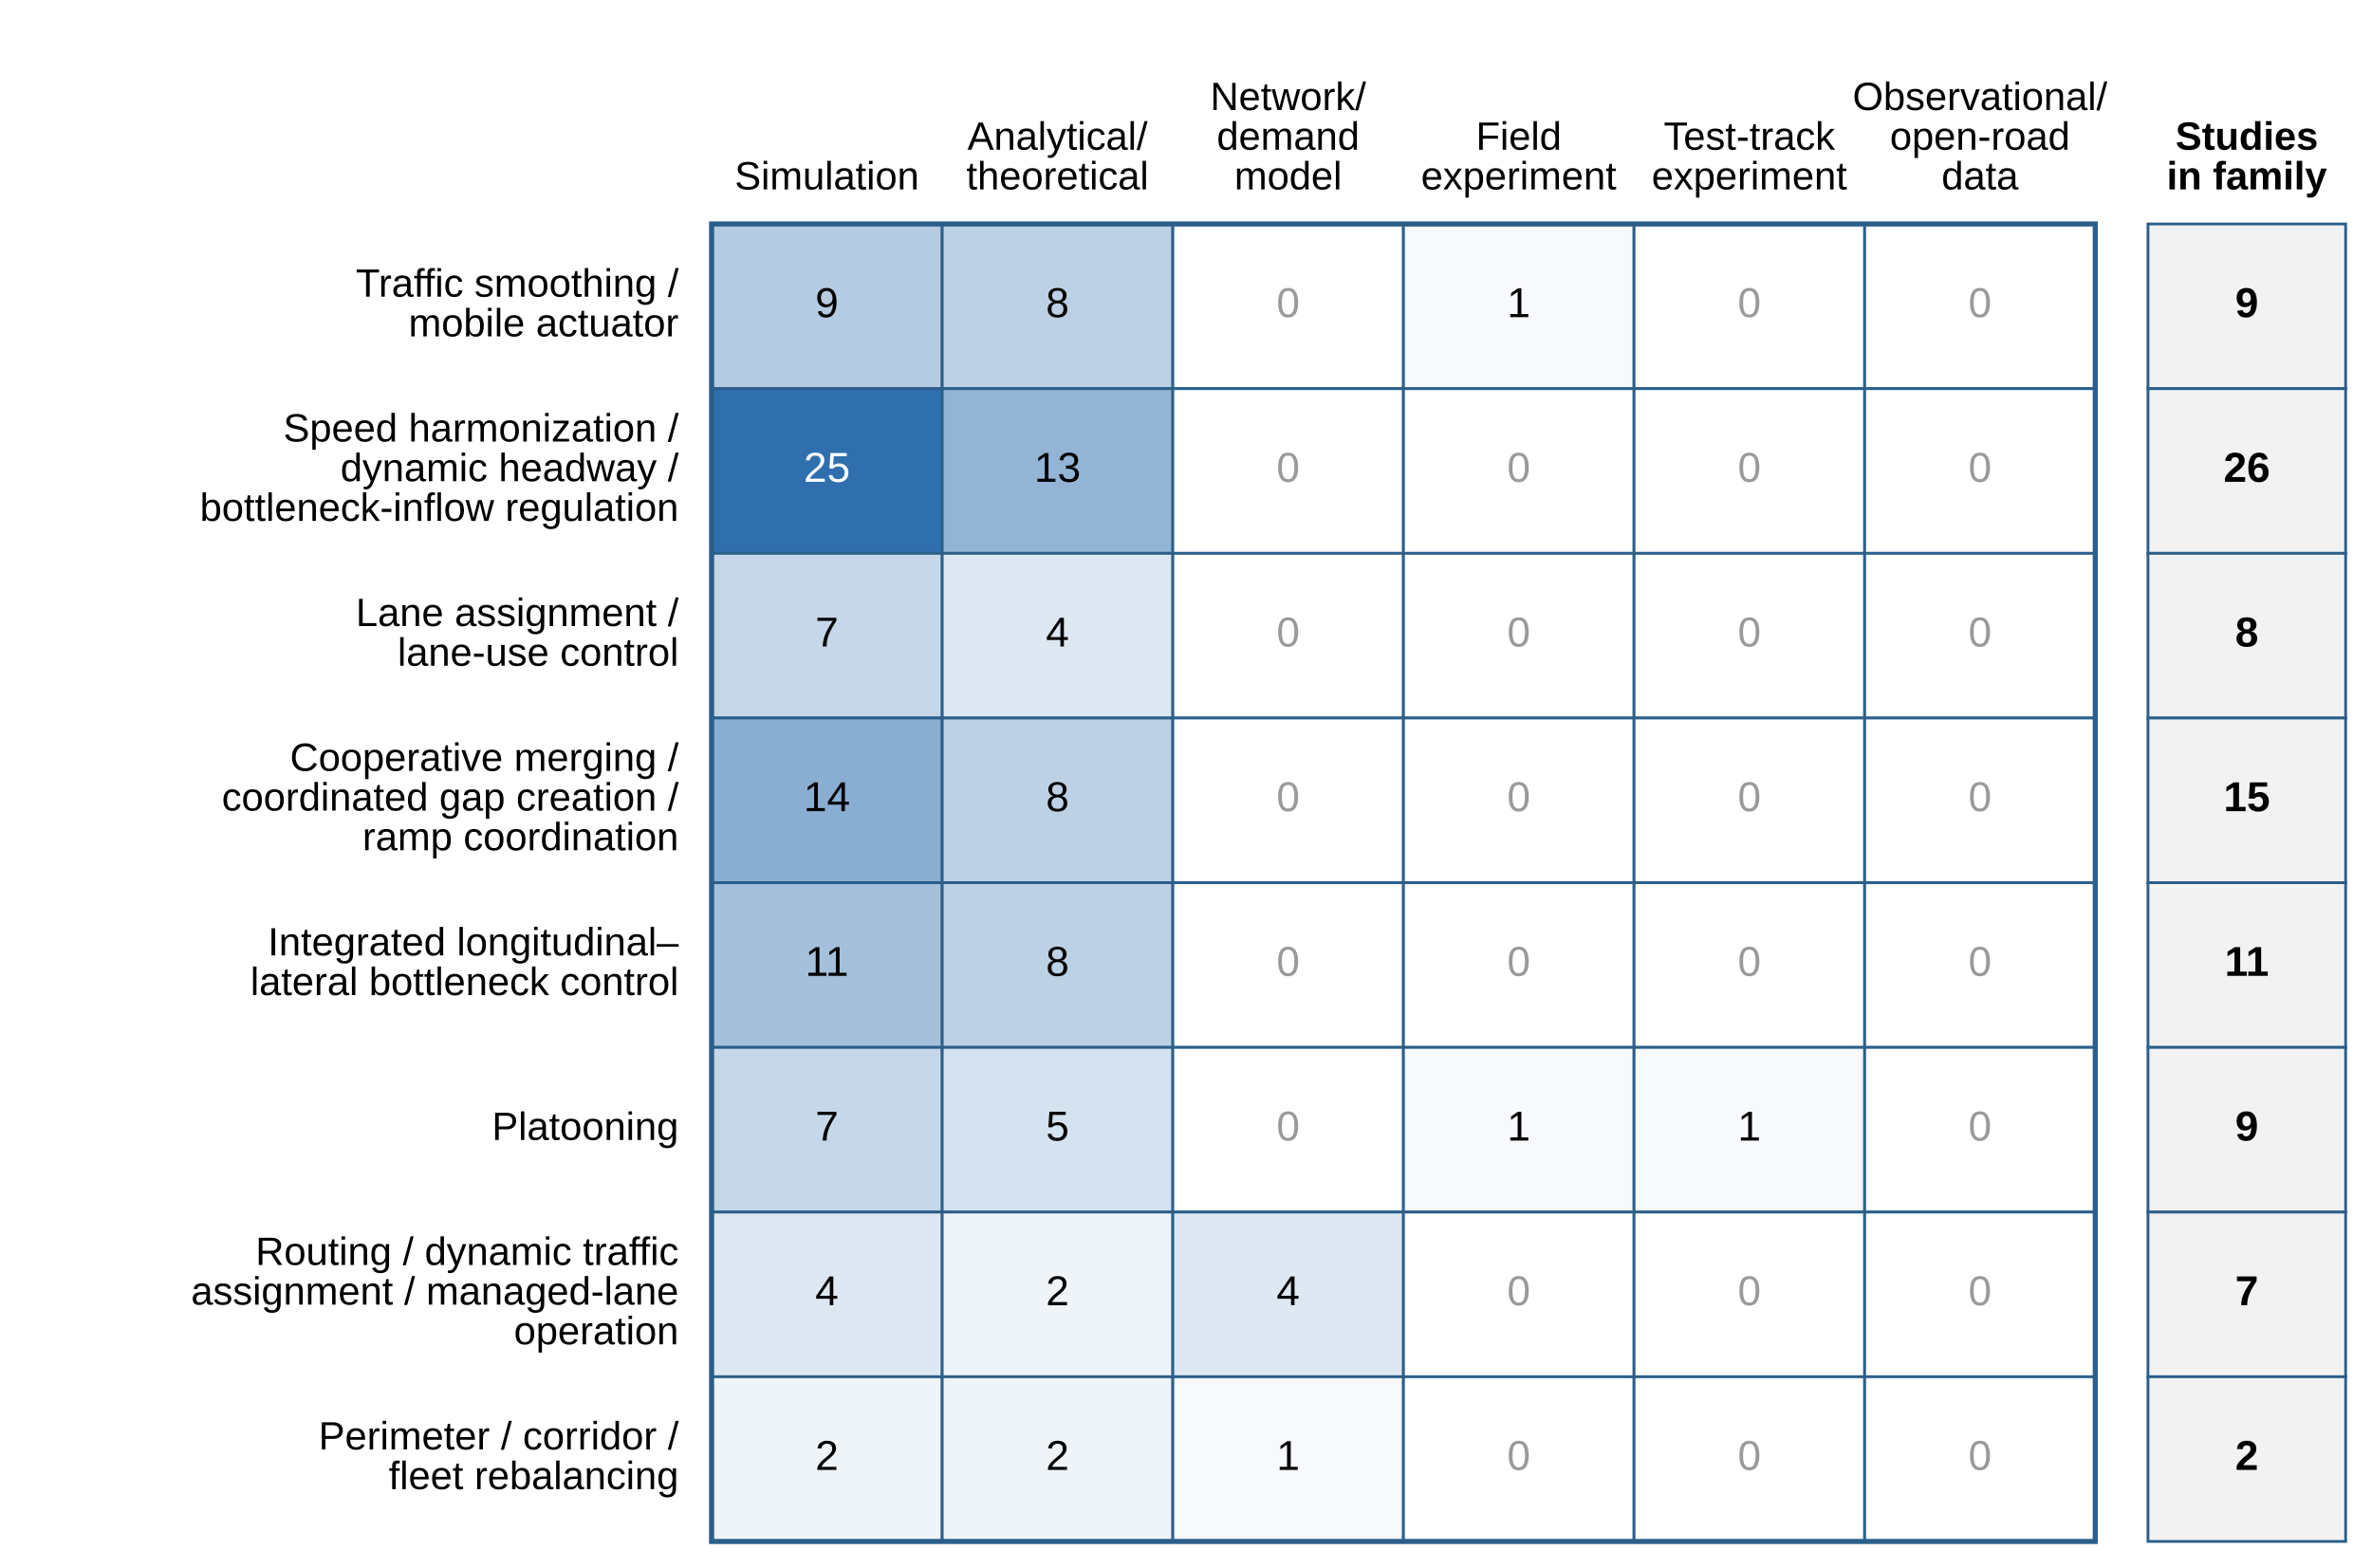
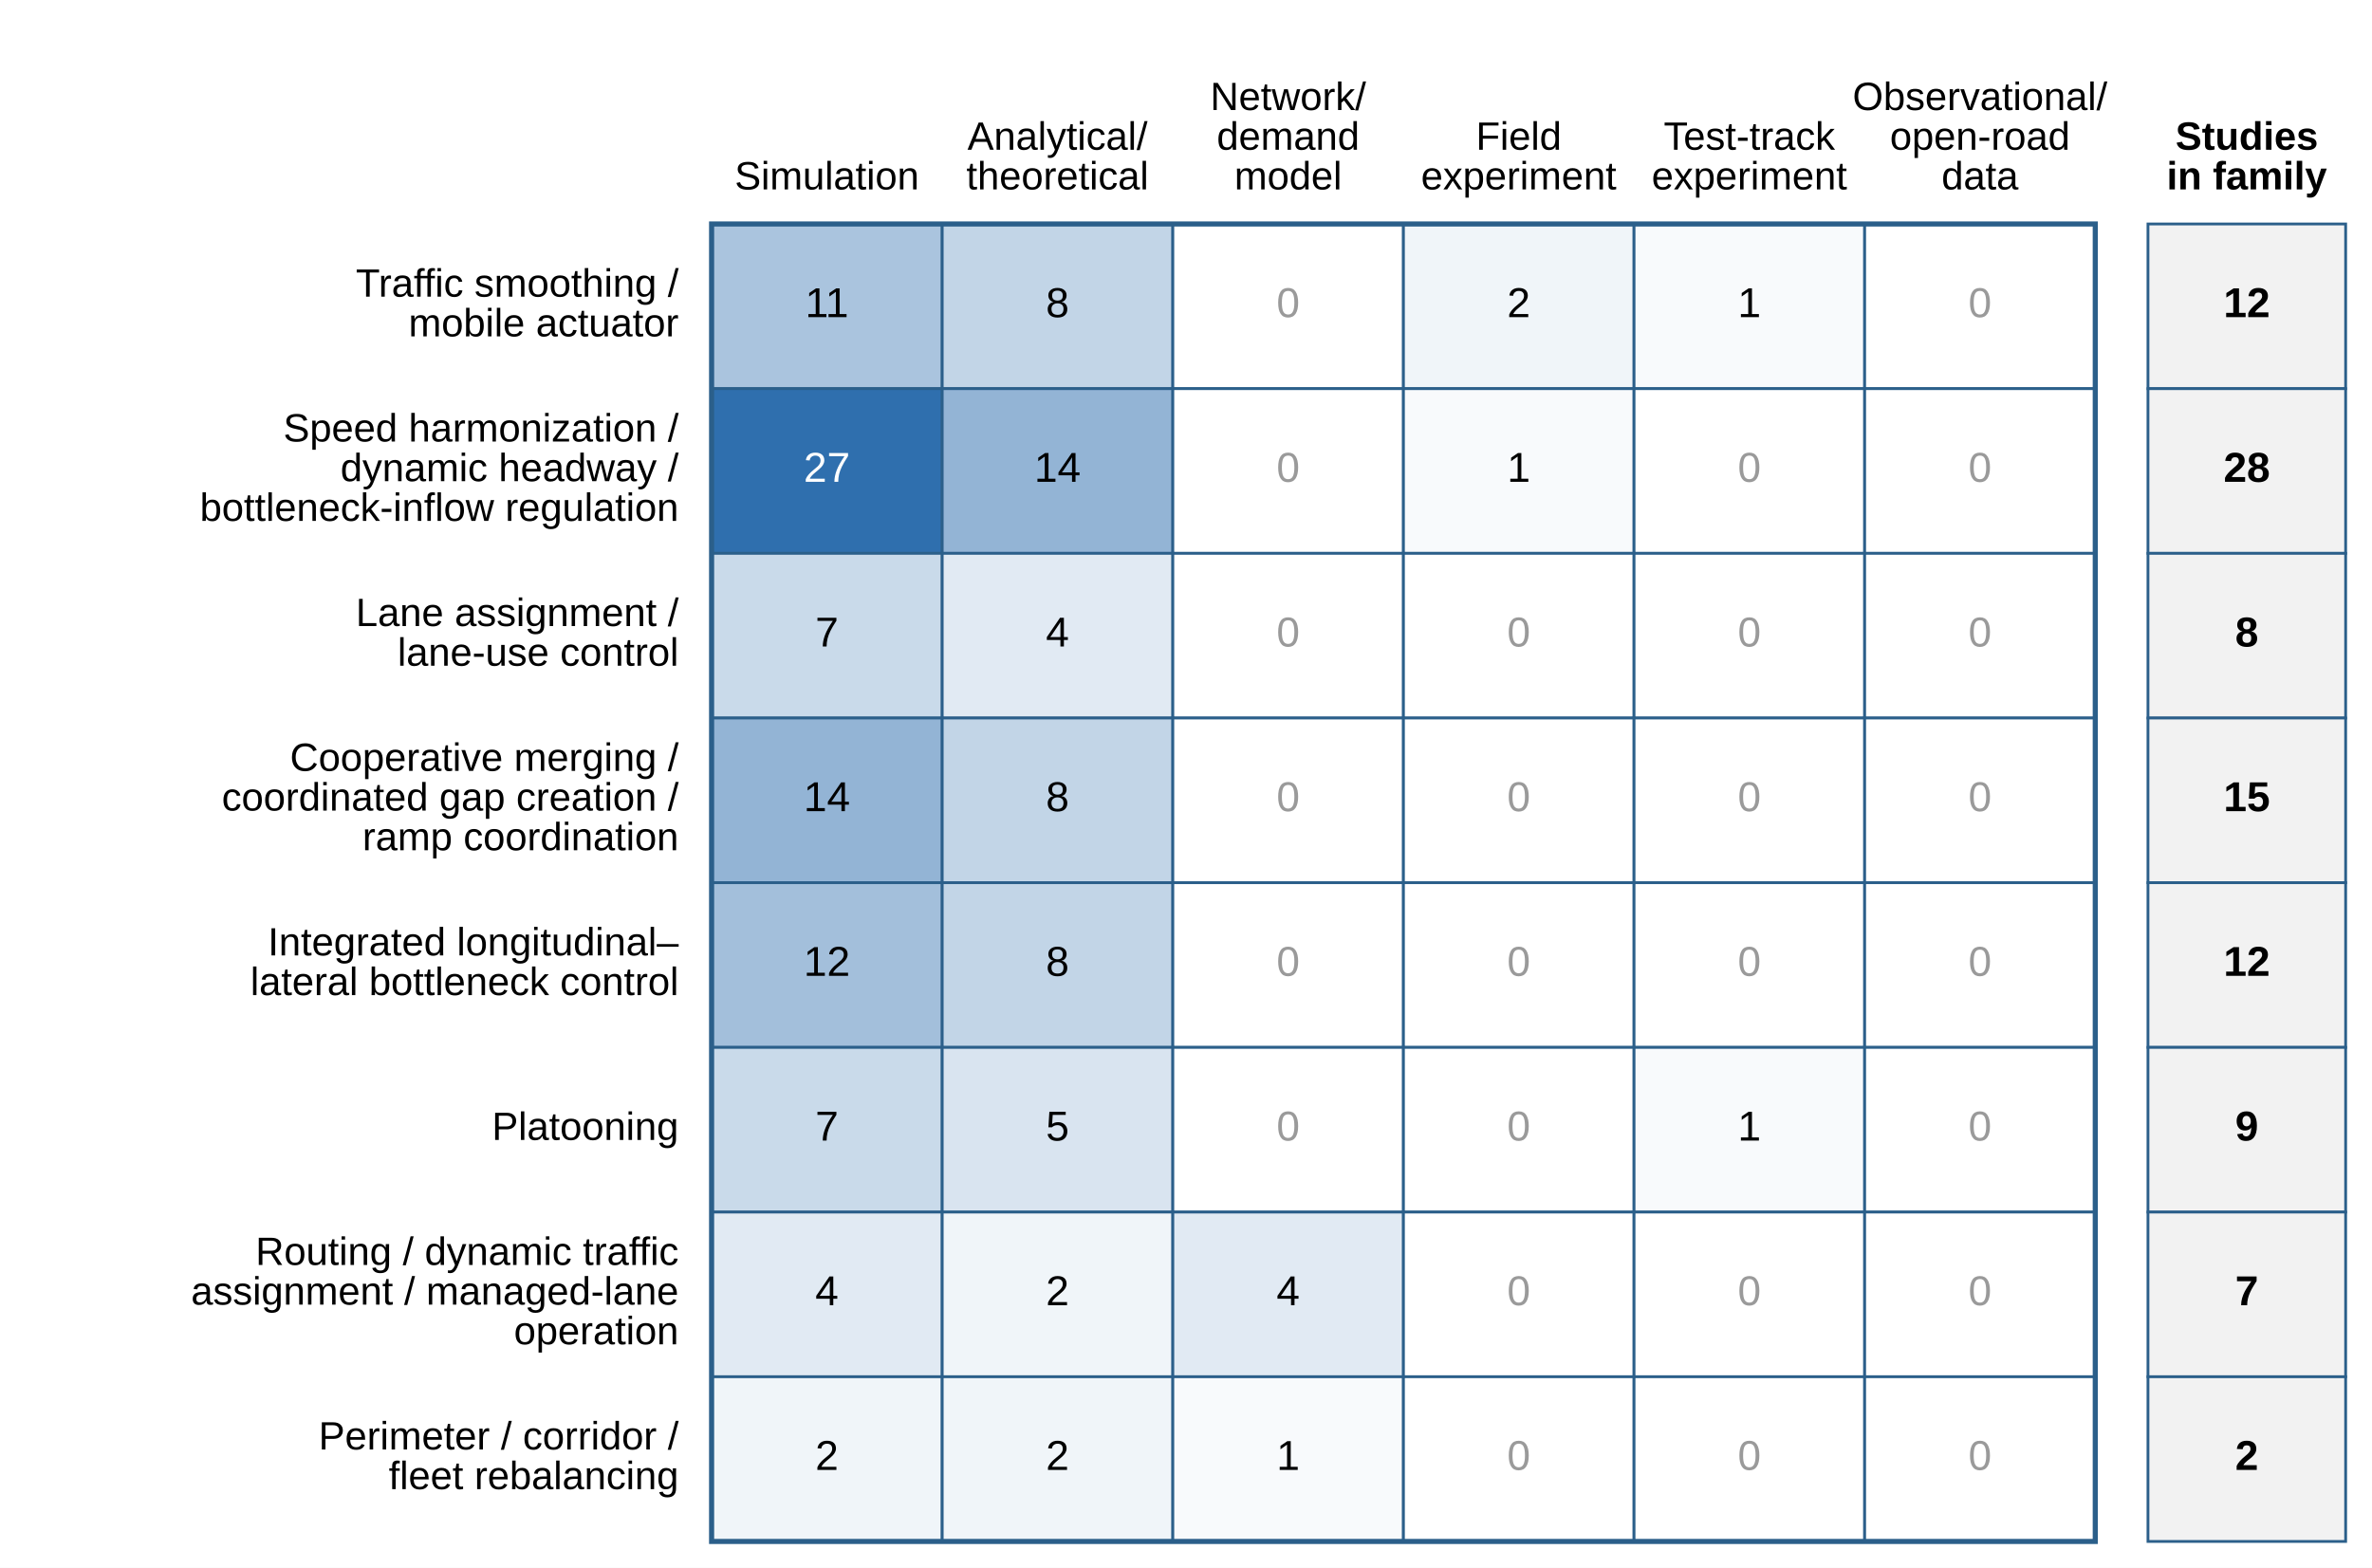
<svg xmlns="http://www.w3.org/2000/svg" width="510.236pt" height="337.323pt" viewBox="0 0 510.236 337.323" version="1.1">
  <defs>
    <style type="text/css">*{stroke-linejoin: round; stroke-linecap: butt}</style>
  </defs>
  <g id="figure_1">
    <g id="patch_1">
      <path d="M 0 337.323  L 510.236 337.323  L 510.236 0  L 0 0  z " style="fill: #ffffff" />
    </g>
    <g id="axes_1">
      <g id="cell_r0_c0">
-         <path d="M 153.071 48.189  L 202.677 48.189  L 202.677 83.622  L 153.071 83.622  z " clip-path="url(#pf1d12c979a)" style="fill: #b4cbe2; stroke: #2b5f8a; stroke-width: 0.6; stroke-linejoin: miter" />
+         <path d="M 153.071 48.189  L 202.677 48.189  L 202.677 83.622  L 153.071 83.622  z " clip-path="url(#pf87bdf905a)" style="fill: #aac4de; stroke: #2b5f8a; stroke-width: 0.6; stroke-linejoin: miter" />
      </g>
      <g id="cell_r0_c1">
-         <path d="M 202.677 48.189  L 252.283 48.189  L 252.283 83.622  L 202.677 83.622  z " clip-path="url(#pf1d12c979a)" style="fill: #bdd1e5; stroke: #2b5f8a; stroke-width: 0.6; stroke-linejoin: miter" />
+         <path d="M 202.677 48.189  L 252.283 48.189  L 252.283 83.622  L 202.677 83.622  z " clip-path="url(#pf87bdf905a)" style="fill: #c2d5e7; stroke: #2b5f8a; stroke-width: 0.6; stroke-linejoin: miter" />
      </g>
      <g id="cell_r0_c2">
-         <path d="M 252.283 48.189  L 301.89 48.189  L 301.89 83.622  L 252.283 83.622  z " clip-path="url(#pf1d12c979a)" style="fill: #ffffff; stroke: #2b5f8a; stroke-width: 0.6; stroke-linejoin: miter" />
+         <path d="M 252.283 48.189  L 301.89 48.189  L 301.89 83.622  L 252.283 83.622  z " clip-path="url(#pf87bdf905a)" style="fill: #ffffff; stroke: #2b5f8a; stroke-width: 0.6; stroke-linejoin: miter" />
      </g>
      <g id="cell_r0_c3">
-         <path d="M 301.89 48.189  L 351.496 48.189  L 351.496 83.622  L 301.89 83.622  z " clip-path="url(#pf1d12c979a)" style="fill: #f7f9fc; stroke: #2b5f8a; stroke-width: 0.6; stroke-linejoin: miter" />
+         <path d="M 301.89 48.189  L 351.496 48.189  L 351.496 83.622  L 301.89 83.622  z " clip-path="url(#pf87bdf905a)" style="fill: #f0f5f9; stroke: #2b5f8a; stroke-width: 0.6; stroke-linejoin: miter" />
      </g>
      <g id="cell_r0_c4">
-         <path d="M 351.496 48.189  L 401.102 48.189  L 401.102 83.622  L 351.496 83.622  z " clip-path="url(#pf1d12c979a)" style="fill: #ffffff; stroke: #2b5f8a; stroke-width: 0.6; stroke-linejoin: miter" />
+         <path d="M 351.496 48.189  L 401.102 48.189  L 401.102 83.622  L 351.496 83.622  z " clip-path="url(#pf87bdf905a)" style="fill: #f8fafc; stroke: #2b5f8a; stroke-width: 0.6; stroke-linejoin: miter" />
      </g>
      <g id="cell_r0_c5">
-         <path d="M 401.102 48.189  L 450.709 48.189  L 450.709 83.622  L 401.102 83.622  z " clip-path="url(#pf1d12c979a)" style="fill: #ffffff; stroke: #2b5f8a; stroke-width: 0.6; stroke-linejoin: miter" />
+         <path d="M 401.102 48.189  L 450.709 48.189  L 450.709 83.622  L 401.102 83.622  z " clip-path="url(#pf87bdf905a)" style="fill: #ffffff; stroke: #2b5f8a; stroke-width: 0.6; stroke-linejoin: miter" />
      </g>
      <g id="patch_2">
-         <path d="M 462.047 48.189  L 504.567 48.189  L 504.567 83.622  L 462.047 83.622  z " clip-path="url(#pf1d12c979a)" style="fill: #f2f2f2; stroke: #2b5f8a; stroke-width: 0.6; stroke-linejoin: miter" />
+         <path d="M 462.047 48.189  L 504.567 48.189  L 504.567 83.622  L 462.047 83.622  z " clip-path="url(#pf87bdf905a)" style="fill: #f2f2f2; stroke: #2b5f8a; stroke-width: 0.6; stroke-linejoin: miter" />
      </g>
      <g id="cell_r1_c0">
-         <path d="M 153.071 83.622  L 202.677 83.622  L 202.677 119.055  L 153.071 119.055  z " clip-path="url(#pf1d12c979a)" style="fill: #2f6fae; stroke: #2b5f8a; stroke-width: 0.6; stroke-linejoin: miter" />
+         <path d="M 153.071 83.622  L 202.677 83.622  L 202.677 119.055  L 153.071 119.055  z " clip-path="url(#pf87bdf905a)" style="fill: #2f6fae; stroke: #2b5f8a; stroke-width: 0.6; stroke-linejoin: miter" />
      </g>
      <g id="cell_r1_c1">
-         <path d="M 202.677 83.622  L 252.283 83.622  L 252.283 119.055  L 202.677 119.055  z " clip-path="url(#pf1d12c979a)" style="fill: #93b4d5; stroke: #2b5f8a; stroke-width: 0.6; stroke-linejoin: miter" />
+         <path d="M 202.677 83.622  L 252.283 83.622  L 252.283 119.055  L 202.677 119.055  z " clip-path="url(#pf87bdf905a)" style="fill: #93b4d5; stroke: #2b5f8a; stroke-width: 0.6; stroke-linejoin: miter" />
      </g>
      <g id="cell_r1_c2">
-         <path d="M 252.283 83.622  L 301.89 83.622  L 301.89 119.055  L 252.283 119.055  z " clip-path="url(#pf1d12c979a)" style="fill: #ffffff; stroke: #2b5f8a; stroke-width: 0.6; stroke-linejoin: miter" />
+         <path d="M 252.283 83.622  L 301.89 83.622  L 301.89 119.055  L 252.283 119.055  z " clip-path="url(#pf87bdf905a)" style="fill: #ffffff; stroke: #2b5f8a; stroke-width: 0.6; stroke-linejoin: miter" />
      </g>
      <g id="cell_r1_c3">
-         <path d="M 301.89 83.622  L 351.496 83.622  L 351.496 119.055  L 301.89 119.055  z " clip-path="url(#pf1d12c979a)" style="fill: #ffffff; stroke: #2b5f8a; stroke-width: 0.6; stroke-linejoin: miter" />
+         <path d="M 301.89 83.622  L 351.496 83.622  L 351.496 119.055  L 301.89 119.055  z " clip-path="url(#pf87bdf905a)" style="fill: #f8fafc; stroke: #2b5f8a; stroke-width: 0.6; stroke-linejoin: miter" />
      </g>
      <g id="cell_r1_c4">
-         <path d="M 351.496 83.622  L 401.102 83.622  L 401.102 119.055  L 351.496 119.055  z " clip-path="url(#pf1d12c979a)" style="fill: #ffffff; stroke: #2b5f8a; stroke-width: 0.6; stroke-linejoin: miter" />
+         <path d="M 351.496 83.622  L 401.102 83.622  L 401.102 119.055  L 351.496 119.055  z " clip-path="url(#pf87bdf905a)" style="fill: #ffffff; stroke: #2b5f8a; stroke-width: 0.6; stroke-linejoin: miter" />
      </g>
      <g id="cell_r1_c5">
-         <path d="M 401.102 83.622  L 450.709 83.622  L 450.709 119.055  L 401.102 119.055  z " clip-path="url(#pf1d12c979a)" style="fill: #ffffff; stroke: #2b5f8a; stroke-width: 0.6; stroke-linejoin: miter" />
+         <path d="M 401.102 83.622  L 450.709 83.622  L 450.709 119.055  L 401.102 119.055  z " clip-path="url(#pf87bdf905a)" style="fill: #ffffff; stroke: #2b5f8a; stroke-width: 0.6; stroke-linejoin: miter" />
      </g>
      <g id="patch_3">
-         <path d="M 462.047 83.622  L 504.567 83.622  L 504.567 119.055  L 462.047 119.055  z " clip-path="url(#pf1d12c979a)" style="fill: #f2f2f2; stroke: #2b5f8a; stroke-width: 0.6; stroke-linejoin: miter" />
+         <path d="M 462.047 83.622  L 504.567 83.622  L 504.567 119.055  L 462.047 119.055  z " clip-path="url(#pf87bdf905a)" style="fill: #f2f2f2; stroke: #2b5f8a; stroke-width: 0.6; stroke-linejoin: miter" />
      </g>
      <g id="cell_r2_c0">
-         <path d="M 153.071 119.055  L 202.677 119.055  L 202.677 154.488  L 153.071 154.488  z " clip-path="url(#pf1d12c979a)" style="fill: #c5d7e8; stroke: #2b5f8a; stroke-width: 0.6; stroke-linejoin: miter" />
+         <path d="M 153.071 119.055  L 202.677 119.055  L 202.677 154.488  L 153.071 154.488  z " clip-path="url(#pf87bdf905a)" style="fill: #c9daea; stroke: #2b5f8a; stroke-width: 0.6; stroke-linejoin: miter" />
      </g>
      <g id="cell_r2_c1">
-         <path d="M 202.677 119.055  L 252.283 119.055  L 252.283 154.488  L 202.677 154.488  z " clip-path="url(#pf1d12c979a)" style="fill: #dee8f2; stroke: #2b5f8a; stroke-width: 0.6; stroke-linejoin: miter" />
+         <path d="M 202.677 119.055  L 252.283 119.055  L 252.283 154.488  L 202.677 154.488  z " clip-path="url(#pf87bdf905a)" style="fill: #e1eaf3; stroke: #2b5f8a; stroke-width: 0.6; stroke-linejoin: miter" />
      </g>
      <g id="cell_r2_c2">
-         <path d="M 252.283 119.055  L 301.89 119.055  L 301.89 154.488  L 252.283 154.488  z " clip-path="url(#pf1d12c979a)" style="fill: #ffffff; stroke: #2b5f8a; stroke-width: 0.6; stroke-linejoin: miter" />
+         <path d="M 252.283 119.055  L 301.89 119.055  L 301.89 154.488  L 252.283 154.488  z " clip-path="url(#pf87bdf905a)" style="fill: #ffffff; stroke: #2b5f8a; stroke-width: 0.6; stroke-linejoin: miter" />
      </g>
      <g id="cell_r2_c3">
-         <path d="M 301.89 119.055  L 351.496 119.055  L 351.496 154.488  L 301.89 154.488  z " clip-path="url(#pf1d12c979a)" style="fill: #ffffff; stroke: #2b5f8a; stroke-width: 0.6; stroke-linejoin: miter" />
+         <path d="M 301.89 119.055  L 351.496 119.055  L 351.496 154.488  L 301.89 154.488  z " clip-path="url(#pf87bdf905a)" style="fill: #ffffff; stroke: #2b5f8a; stroke-width: 0.6; stroke-linejoin: miter" />
      </g>
      <g id="cell_r2_c4">
-         <path d="M 351.496 119.055  L 401.102 119.055  L 401.102 154.488  L 351.496 154.488  z " clip-path="url(#pf1d12c979a)" style="fill: #ffffff; stroke: #2b5f8a; stroke-width: 0.6; stroke-linejoin: miter" />
+         <path d="M 351.496 119.055  L 401.102 119.055  L 401.102 154.488  L 351.496 154.488  z " clip-path="url(#pf87bdf905a)" style="fill: #ffffff; stroke: #2b5f8a; stroke-width: 0.6; stroke-linejoin: miter" />
      </g>
      <g id="cell_r2_c5">
-         <path d="M 401.102 119.055  L 450.709 119.055  L 450.709 154.488  L 401.102 154.488  z " clip-path="url(#pf1d12c979a)" style="fill: #ffffff; stroke: #2b5f8a; stroke-width: 0.6; stroke-linejoin: miter" />
+         <path d="M 401.102 119.055  L 450.709 119.055  L 450.709 154.488  L 401.102 154.488  z " clip-path="url(#pf87bdf905a)" style="fill: #ffffff; stroke: #2b5f8a; stroke-width: 0.6; stroke-linejoin: miter" />
      </g>
      <g id="patch_4">
-         <path d="M 462.047 119.055  L 504.567 119.055  L 504.567 154.488  L 462.047 154.488  z " clip-path="url(#pf1d12c979a)" style="fill: #f2f2f2; stroke: #2b5f8a; stroke-width: 0.6; stroke-linejoin: miter" />
+         <path d="M 462.047 119.055  L 504.567 119.055  L 504.567 154.488  L 462.047 154.488  z " clip-path="url(#pf87bdf905a)" style="fill: #f2f2f2; stroke: #2b5f8a; stroke-width: 0.6; stroke-linejoin: miter" />
      </g>
      <g id="cell_r3_c0">
-         <path d="M 153.071 154.488  L 202.677 154.488  L 202.677 189.921  L 153.071 189.921  z " clip-path="url(#pf1d12c979a)" style="fill: #8aaed2; stroke: #2b5f8a; stroke-width: 0.6; stroke-linejoin: miter" />
+         <path d="M 153.071 154.488  L 202.677 154.488  L 202.677 189.921  L 153.071 189.921  z " clip-path="url(#pf87bdf905a)" style="fill: #93b4d5; stroke: #2b5f8a; stroke-width: 0.6; stroke-linejoin: miter" />
      </g>
      <g id="cell_r3_c1">
-         <path d="M 202.677 154.488  L 252.283 154.488  L 252.283 189.921  L 202.677 189.921  z " clip-path="url(#pf1d12c979a)" style="fill: #bdd1e5; stroke: #2b5f8a; stroke-width: 0.6; stroke-linejoin: miter" />
+         <path d="M 202.677 154.488  L 252.283 154.488  L 252.283 189.921  L 202.677 189.921  z " clip-path="url(#pf87bdf905a)" style="fill: #c2d5e7; stroke: #2b5f8a; stroke-width: 0.6; stroke-linejoin: miter" />
      </g>
      <g id="cell_r3_c2">
-         <path d="M 252.283 154.488  L 301.89 154.488  L 301.89 189.921  L 252.283 189.921  z " clip-path="url(#pf1d12c979a)" style="fill: #ffffff; stroke: #2b5f8a; stroke-width: 0.6; stroke-linejoin: miter" />
+         <path d="M 252.283 154.488  L 301.89 154.488  L 301.89 189.921  L 252.283 189.921  z " clip-path="url(#pf87bdf905a)" style="fill: #ffffff; stroke: #2b5f8a; stroke-width: 0.6; stroke-linejoin: miter" />
      </g>
      <g id="cell_r3_c3">
-         <path d="M 301.89 154.488  L 351.496 154.488  L 351.496 189.921  L 301.89 189.921  z " clip-path="url(#pf1d12c979a)" style="fill: #ffffff; stroke: #2b5f8a; stroke-width: 0.6; stroke-linejoin: miter" />
+         <path d="M 301.89 154.488  L 351.496 154.488  L 351.496 189.921  L 301.89 189.921  z " clip-path="url(#pf87bdf905a)" style="fill: #ffffff; stroke: #2b5f8a; stroke-width: 0.6; stroke-linejoin: miter" />
      </g>
      <g id="cell_r3_c4">
-         <path d="M 351.496 154.488  L 401.102 154.488  L 401.102 189.921  L 351.496 189.921  z " clip-path="url(#pf1d12c979a)" style="fill: #ffffff; stroke: #2b5f8a; stroke-width: 0.6; stroke-linejoin: miter" />
+         <path d="M 351.496 154.488  L 401.102 154.488  L 401.102 189.921  L 351.496 189.921  z " clip-path="url(#pf87bdf905a)" style="fill: #ffffff; stroke: #2b5f8a; stroke-width: 0.6; stroke-linejoin: miter" />
      </g>
      <g id="cell_r3_c5">
-         <path d="M 401.102 154.488  L 450.709 154.488  L 450.709 189.921  L 401.102 189.921  z " clip-path="url(#pf1d12c979a)" style="fill: #ffffff; stroke: #2b5f8a; stroke-width: 0.6; stroke-linejoin: miter" />
+         <path d="M 401.102 154.488  L 450.709 154.488  L 450.709 189.921  L 401.102 189.921  z " clip-path="url(#pf87bdf905a)" style="fill: #ffffff; stroke: #2b5f8a; stroke-width: 0.6; stroke-linejoin: miter" />
      </g>
      <g id="patch_5">
-         <path d="M 462.047 154.488  L 504.567 154.488  L 504.567 189.921  L 462.047 189.921  z " clip-path="url(#pf1d12c979a)" style="fill: #f2f2f2; stroke: #2b5f8a; stroke-width: 0.6; stroke-linejoin: miter" />
+         <path d="M 462.047 154.488  L 504.567 154.488  L 504.567 189.921  L 462.047 189.921  z " clip-path="url(#pf87bdf905a)" style="fill: #f2f2f2; stroke: #2b5f8a; stroke-width: 0.6; stroke-linejoin: miter" />
      </g>
      <g id="cell_r4_c0">
-         <path d="M 153.071 189.921  L 202.677 189.921  L 202.677 225.354  L 153.071 225.354  z " clip-path="url(#pf1d12c979a)" style="fill: #a4c0db; stroke: #2b5f8a; stroke-width: 0.6; stroke-linejoin: miter" />
+         <path d="M 153.071 189.921  L 202.677 189.921  L 202.677 225.354  L 153.071 225.354  z " clip-path="url(#pf87bdf905a)" style="fill: #a3bfdb; stroke: #2b5f8a; stroke-width: 0.6; stroke-linejoin: miter" />
      </g>
      <g id="cell_r4_c1">
-         <path d="M 202.677 189.921  L 252.283 189.921  L 252.283 225.354  L 202.677 225.354  z " clip-path="url(#pf1d12c979a)" style="fill: #bdd1e5; stroke: #2b5f8a; stroke-width: 0.6; stroke-linejoin: miter" />
+         <path d="M 202.677 189.921  L 252.283 189.921  L 252.283 225.354  L 202.677 225.354  z " clip-path="url(#pf87bdf905a)" style="fill: #c2d5e7; stroke: #2b5f8a; stroke-width: 0.6; stroke-linejoin: miter" />
      </g>
      <g id="cell_r4_c2">
-         <path d="M 252.283 189.921  L 301.89 189.921  L 301.89 225.354  L 252.283 225.354  z " clip-path="url(#pf1d12c979a)" style="fill: #ffffff; stroke: #2b5f8a; stroke-width: 0.6; stroke-linejoin: miter" />
+         <path d="M 252.283 189.921  L 301.89 189.921  L 301.89 225.354  L 252.283 225.354  z " clip-path="url(#pf87bdf905a)" style="fill: #ffffff; stroke: #2b5f8a; stroke-width: 0.6; stroke-linejoin: miter" />
      </g>
      <g id="cell_r4_c3">
-         <path d="M 301.89 189.921  L 351.496 189.921  L 351.496 225.354  L 301.89 225.354  z " clip-path="url(#pf1d12c979a)" style="fill: #ffffff; stroke: #2b5f8a; stroke-width: 0.6; stroke-linejoin: miter" />
+         <path d="M 301.89 189.921  L 351.496 189.921  L 351.496 225.354  L 301.89 225.354  z " clip-path="url(#pf87bdf905a)" style="fill: #ffffff; stroke: #2b5f8a; stroke-width: 0.6; stroke-linejoin: miter" />
      </g>
      <g id="cell_r4_c4">
-         <path d="M 351.496 189.921  L 401.102 189.921  L 401.102 225.354  L 351.496 225.354  z " clip-path="url(#pf1d12c979a)" style="fill: #ffffff; stroke: #2b5f8a; stroke-width: 0.6; stroke-linejoin: miter" />
+         <path d="M 351.496 189.921  L 401.102 189.921  L 401.102 225.354  L 351.496 225.354  z " clip-path="url(#pf87bdf905a)" style="fill: #ffffff; stroke: #2b5f8a; stroke-width: 0.6; stroke-linejoin: miter" />
      </g>
      <g id="cell_r4_c5">
-         <path d="M 401.102 189.921  L 450.709 189.921  L 450.709 225.354  L 401.102 225.354  z " clip-path="url(#pf1d12c979a)" style="fill: #ffffff; stroke: #2b5f8a; stroke-width: 0.6; stroke-linejoin: miter" />
+         <path d="M 401.102 189.921  L 450.709 189.921  L 450.709 225.354  L 401.102 225.354  z " clip-path="url(#pf87bdf905a)" style="fill: #ffffff; stroke: #2b5f8a; stroke-width: 0.6; stroke-linejoin: miter" />
      </g>
      <g id="patch_6">
-         <path d="M 462.047 189.921  L 504.567 189.921  L 504.567 225.354  L 462.047 225.354  z " clip-path="url(#pf1d12c979a)" style="fill: #f2f2f2; stroke: #2b5f8a; stroke-width: 0.6; stroke-linejoin: miter" />
+         <path d="M 462.047 189.921  L 504.567 189.921  L 504.567 225.354  L 462.047 225.354  z " clip-path="url(#pf87bdf905a)" style="fill: #f2f2f2; stroke: #2b5f8a; stroke-width: 0.6; stroke-linejoin: miter" />
      </g>
      <g id="cell_r5_c0">
-         <path d="M 153.071 225.354  L 202.677 225.354  L 202.677 260.787  L 153.071 260.787  z " clip-path="url(#pf1d12c979a)" style="fill: #c5d7e8; stroke: #2b5f8a; stroke-width: 0.6; stroke-linejoin: miter" />
+         <path d="M 153.071 225.354  L 202.677 225.354  L 202.677 260.787  L 153.071 260.787  z " clip-path="url(#pf87bdf905a)" style="fill: #c9daea; stroke: #2b5f8a; stroke-width: 0.6; stroke-linejoin: miter" />
      </g>
      <g id="cell_r5_c1">
-         <path d="M 202.677 225.354  L 252.283 225.354  L 252.283 260.787  L 202.677 260.787  z " clip-path="url(#pf1d12c979a)" style="fill: #d5e2ef; stroke: #2b5f8a; stroke-width: 0.6; stroke-linejoin: miter" />
+         <path d="M 202.677 225.354  L 252.283 225.354  L 252.283 260.787  L 202.677 260.787  z " clip-path="url(#pf87bdf905a)" style="fill: #d9e4f0; stroke: #2b5f8a; stroke-width: 0.6; stroke-linejoin: miter" />
      </g>
      <g id="cell_r5_c2">
-         <path d="M 252.283 225.354  L 301.89 225.354  L 301.89 260.787  L 252.283 260.787  z " clip-path="url(#pf1d12c979a)" style="fill: #ffffff; stroke: #2b5f8a; stroke-width: 0.6; stroke-linejoin: miter" />
+         <path d="M 252.283 225.354  L 301.89 225.354  L 301.89 260.787  L 252.283 260.787  z " clip-path="url(#pf87bdf905a)" style="fill: #ffffff; stroke: #2b5f8a; stroke-width: 0.6; stroke-linejoin: miter" />
      </g>
      <g id="cell_r5_c3">
-         <path d="M 301.89 225.354  L 351.496 225.354  L 351.496 260.787  L 301.89 260.787  z " clip-path="url(#pf1d12c979a)" style="fill: #f7f9fc; stroke: #2b5f8a; stroke-width: 0.6; stroke-linejoin: miter" />
+         <path d="M 301.89 225.354  L 351.496 225.354  L 351.496 260.787  L 301.89 260.787  z " clip-path="url(#pf87bdf905a)" style="fill: #ffffff; stroke: #2b5f8a; stroke-width: 0.6; stroke-linejoin: miter" />
      </g>
      <g id="cell_r5_c4">
-         <path d="M 351.496 225.354  L 401.102 225.354  L 401.102 260.787  L 351.496 260.787  z " clip-path="url(#pf1d12c979a)" style="fill: #f7f9fc; stroke: #2b5f8a; stroke-width: 0.6; stroke-linejoin: miter" />
+         <path d="M 351.496 225.354  L 401.102 225.354  L 401.102 260.787  L 351.496 260.787  z " clip-path="url(#pf87bdf905a)" style="fill: #f8fafc; stroke: #2b5f8a; stroke-width: 0.6; stroke-linejoin: miter" />
      </g>
      <g id="cell_r5_c5">
-         <path d="M 401.102 225.354  L 450.709 225.354  L 450.709 260.787  L 401.102 260.787  z " clip-path="url(#pf1d12c979a)" style="fill: #ffffff; stroke: #2b5f8a; stroke-width: 0.6; stroke-linejoin: miter" />
+         <path d="M 401.102 225.354  L 450.709 225.354  L 450.709 260.787  L 401.102 260.787  z " clip-path="url(#pf87bdf905a)" style="fill: #ffffff; stroke: #2b5f8a; stroke-width: 0.6; stroke-linejoin: miter" />
      </g>
      <g id="patch_7">
-         <path d="M 462.047 225.354  L 504.567 225.354  L 504.567 260.787  L 462.047 260.787  z " clip-path="url(#pf1d12c979a)" style="fill: #f2f2f2; stroke: #2b5f8a; stroke-width: 0.6; stroke-linejoin: miter" />
+         <path d="M 462.047 225.354  L 504.567 225.354  L 504.567 260.787  L 462.047 260.787  z " clip-path="url(#pf87bdf905a)" style="fill: #f2f2f2; stroke: #2b5f8a; stroke-width: 0.6; stroke-linejoin: miter" />
      </g>
      <g id="cell_r6_c0">
-         <path d="M 153.071 260.787  L 202.677 260.787  L 202.677 296.22  L 153.071 296.22  z " clip-path="url(#pf1d12c979a)" style="fill: #dee8f2; stroke: #2b5f8a; stroke-width: 0.6; stroke-linejoin: miter" />
+         <path d="M 153.071 260.787  L 202.677 260.787  L 202.677 296.22  L 153.071 296.22  z " clip-path="url(#pf87bdf905a)" style="fill: #e1eaf3; stroke: #2b5f8a; stroke-width: 0.6; stroke-linejoin: miter" />
      </g>
      <g id="cell_r6_c1">
-         <path d="M 202.677 260.787  L 252.283 260.787  L 252.283 296.22  L 202.677 296.22  z " clip-path="url(#pf1d12c979a)" style="fill: #eff4f9; stroke: #2b5f8a; stroke-width: 0.6; stroke-linejoin: miter" />
+         <path d="M 202.677 260.787  L 252.283 260.787  L 252.283 296.22  L 202.677 296.22  z " clip-path="url(#pf87bdf905a)" style="fill: #f0f5f9; stroke: #2b5f8a; stroke-width: 0.6; stroke-linejoin: miter" />
      </g>
      <g id="cell_r6_c2">
-         <path d="M 252.283 260.787  L 301.89 260.787  L 301.89 296.22  L 252.283 296.22  z " clip-path="url(#pf1d12c979a)" style="fill: #dee8f2; stroke: #2b5f8a; stroke-width: 0.6; stroke-linejoin: miter" />
+         <path d="M 252.283 260.787  L 301.89 260.787  L 301.89 296.22  L 252.283 296.22  z " clip-path="url(#pf87bdf905a)" style="fill: #e1eaf3; stroke: #2b5f8a; stroke-width: 0.6; stroke-linejoin: miter" />
      </g>
      <g id="cell_r6_c3">
-         <path d="M 301.89 260.787  L 351.496 260.787  L 351.496 296.22  L 301.89 296.22  z " clip-path="url(#pf1d12c979a)" style="fill: #ffffff; stroke: #2b5f8a; stroke-width: 0.6; stroke-linejoin: miter" />
+         <path d="M 301.89 260.787  L 351.496 260.787  L 351.496 296.22  L 301.89 296.22  z " clip-path="url(#pf87bdf905a)" style="fill: #ffffff; stroke: #2b5f8a; stroke-width: 0.6; stroke-linejoin: miter" />
      </g>
      <g id="cell_r6_c4">
-         <path d="M 351.496 260.787  L 401.102 260.787  L 401.102 296.22  L 351.496 296.22  z " clip-path="url(#pf1d12c979a)" style="fill: #ffffff; stroke: #2b5f8a; stroke-width: 0.6; stroke-linejoin: miter" />
+         <path d="M 351.496 260.787  L 401.102 260.787  L 401.102 296.22  L 351.496 296.22  z " clip-path="url(#pf87bdf905a)" style="fill: #ffffff; stroke: #2b5f8a; stroke-width: 0.6; stroke-linejoin: miter" />
      </g>
      <g id="cell_r6_c5">
-         <path d="M 401.102 260.787  L 450.709 260.787  L 450.709 296.22  L 401.102 296.22  z " clip-path="url(#pf1d12c979a)" style="fill: #ffffff; stroke: #2b5f8a; stroke-width: 0.6; stroke-linejoin: miter" />
+         <path d="M 401.102 260.787  L 450.709 260.787  L 450.709 296.22  L 401.102 296.22  z " clip-path="url(#pf87bdf905a)" style="fill: #ffffff; stroke: #2b5f8a; stroke-width: 0.6; stroke-linejoin: miter" />
      </g>
      <g id="patch_8">
-         <path d="M 462.047 260.787  L 504.567 260.787  L 504.567 296.22  L 462.047 296.22  z " clip-path="url(#pf1d12c979a)" style="fill: #f2f2f2; stroke: #2b5f8a; stroke-width: 0.6; stroke-linejoin: miter" />
+         <path d="M 462.047 260.787  L 504.567 260.787  L 504.567 296.22  L 462.047 296.22  z " clip-path="url(#pf87bdf905a)" style="fill: #f2f2f2; stroke: #2b5f8a; stroke-width: 0.6; stroke-linejoin: miter" />
      </g>
      <g id="cell_r7_c0">
-         <path d="M 153.071 296.22  L 202.677 296.22  L 202.677 331.654  L 153.071 331.654  z " clip-path="url(#pf1d12c979a)" style="fill: #eff4f9; stroke: #2b5f8a; stroke-width: 0.6; stroke-linejoin: miter" />
+         <path d="M 153.071 296.22  L 202.677 296.22  L 202.677 331.654  L 153.071 331.654  z " clip-path="url(#pf87bdf905a)" style="fill: #f0f5f9; stroke: #2b5f8a; stroke-width: 0.6; stroke-linejoin: miter" />
      </g>
      <g id="cell_r7_c1">
-         <path d="M 202.677 296.22  L 252.283 296.22  L 252.283 331.654  L 202.677 331.654  z " clip-path="url(#pf1d12c979a)" style="fill: #eff4f9; stroke: #2b5f8a; stroke-width: 0.6; stroke-linejoin: miter" />
+         <path d="M 202.677 296.22  L 252.283 296.22  L 252.283 331.654  L 202.677 331.654  z " clip-path="url(#pf87bdf905a)" style="fill: #f0f5f9; stroke: #2b5f8a; stroke-width: 0.6; stroke-linejoin: miter" />
      </g>
      <g id="cell_r7_c2">
-         <path d="M 252.283 296.22  L 301.89 296.22  L 301.89 331.654  L 252.283 331.654  z " clip-path="url(#pf1d12c979a)" style="fill: #f7f9fc; stroke: #2b5f8a; stroke-width: 0.6; stroke-linejoin: miter" />
+         <path d="M 252.283 296.22  L 301.89 296.22  L 301.89 331.654  L 252.283 331.654  z " clip-path="url(#pf87bdf905a)" style="fill: #f8fafc; stroke: #2b5f8a; stroke-width: 0.6; stroke-linejoin: miter" />
      </g>
      <g id="cell_r7_c3">
-         <path d="M 301.89 296.22  L 351.496 296.22  L 351.496 331.654  L 301.89 331.654  z " clip-path="url(#pf1d12c979a)" style="fill: #ffffff; stroke: #2b5f8a; stroke-width: 0.6; stroke-linejoin: miter" />
+         <path d="M 301.89 296.22  L 351.496 296.22  L 351.496 331.654  L 301.89 331.654  z " clip-path="url(#pf87bdf905a)" style="fill: #ffffff; stroke: #2b5f8a; stroke-width: 0.6; stroke-linejoin: miter" />
      </g>
      <g id="cell_r7_c4">
-         <path d="M 351.496 296.22  L 401.102 296.22  L 401.102 331.654  L 351.496 331.654  z " clip-path="url(#pf1d12c979a)" style="fill: #ffffff; stroke: #2b5f8a; stroke-width: 0.6; stroke-linejoin: miter" />
+         <path d="M 351.496 296.22  L 401.102 296.22  L 401.102 331.654  L 351.496 331.654  z " clip-path="url(#pf87bdf905a)" style="fill: #ffffff; stroke: #2b5f8a; stroke-width: 0.6; stroke-linejoin: miter" />
      </g>
      <g id="cell_r7_c5">
-         <path d="M 401.102 296.22  L 450.709 296.22  L 450.709 331.654  L 401.102 331.654  z " clip-path="url(#pf1d12c979a)" style="fill: #ffffff; stroke: #2b5f8a; stroke-width: 0.6; stroke-linejoin: miter" />
+         <path d="M 401.102 296.22  L 450.709 296.22  L 450.709 331.654  L 401.102 331.654  z " clip-path="url(#pf87bdf905a)" style="fill: #ffffff; stroke: #2b5f8a; stroke-width: 0.6; stroke-linejoin: miter" />
      </g>
      <g id="patch_9">
-         <path d="M 462.047 296.22  L 504.567 296.22  L 504.567 331.654  L 462.047 331.654  z " clip-path="url(#pf1d12c979a)" style="fill: #f2f2f2; stroke: #2b5f8a; stroke-width: 0.6; stroke-linejoin: miter" />
+         <path d="M 462.047 296.22  L 504.567 296.22  L 504.567 331.654  L 462.047 331.654  z " clip-path="url(#pf87bdf905a)" style="fill: #f2f2f2; stroke: #2b5f8a; stroke-width: 0.6; stroke-linejoin: miter" />
      </g>
      <g id="patch_10">
-         <path d="M 153.071 48.189  L 450.709 48.189  L 450.709 331.654  L 153.071 331.654  L 153.071 48.189  z " clip-path="url(#pf1d12c979a)" style="fill: none; stroke: #2b5f8a; stroke-width: 1.1; stroke-linejoin: miter" />
+         <path d="M 153.071 48.189  L 450.709 48.189  L 450.709 331.654  L 153.071 331.654  L 153.071 48.189  z " clip-path="url(#pf87bdf905a)" style="fill: none; stroke: #2b5f8a; stroke-width: 1.1; stroke-linejoin: miter" />
      </g>
      <g id="text_1">
        <text style="font-size: 8.5px; font-family: 'Liberation Sans'" transform="translate(76.54324 63.83377)">Traffic smoothing /</text>
        <text style="font-size: 8.5px; font-family: 'Liberation Sans'" transform="translate(87.8748 72.37335)">mobile actuator</text>
      </g>
      <g id="text_2">
-         <text style="font-size: 9px; font-family: 'Liberation Sans'; text-anchor: middle" x="177.874" y="68.233" transform="rotate(-0 177.874 68.23286)">9</text>
+         <text style="font-size: 9px; font-family: 'Liberation Sans'; text-anchor: middle" x="177.874" y="68.233" transform="rotate(-0 177.874 68.23286)">11</text>
      </g>
      <g id="text_3">
        <text style="font-size: 9px; font-family: 'Liberation Sans'; text-anchor: middle" x="227.48" y="68.233" transform="rotate(-0 227.4803 68.23286)">8</text>
      </g>
      <g id="text_4">
        <text style="font-size: 9px; font-family: 'Liberation Sans'; text-anchor: middle; fill: #9a9a9a" x="277.087" y="68.233" transform="rotate(-0 277.0866 68.23286)">0</text>
      </g>
      <g id="text_5">
-         <text style="font-size: 9px; font-family: 'Liberation Sans'; text-anchor: middle" x="326.693" y="68.233" transform="rotate(-0 326.6929 68.23286)">1</text>
+         <text style="font-size: 9px; font-family: 'Liberation Sans'; text-anchor: middle" x="326.693" y="68.233" transform="rotate(-0 326.6929 68.23286)">2</text>
      </g>
      <g id="text_6">
-         <text style="font-size: 9px; font-family: 'Liberation Sans'; text-anchor: middle; fill: #9a9a9a" x="376.299" y="68.233" transform="rotate(-0 376.2992 68.23286)">0</text>
+         <text style="font-size: 9px; font-family: 'Liberation Sans'; text-anchor: middle" x="376.299" y="68.233" transform="rotate(-0 376.2992 68.23286)">1</text>
      </g>
      <g id="text_7">
        <text style="font-size: 9px; font-family: 'Liberation Sans'; text-anchor: middle; fill: #9a9a9a" x="425.906" y="68.233" transform="rotate(-0 425.9055 68.23286)">0</text>
      </g>
      <g id="text_8">
-         <text style="font-weight: 700; font-size: 9px; font-family: 'Liberation Sans'; text-anchor: middle" x="483.307" y="68.233" transform="rotate(-0 483.3071 68.23286)">9</text>
+         <text style="font-weight: 700; font-size: 9px; font-family: 'Liberation Sans'; text-anchor: middle" x="483.307" y="68.233" transform="rotate(-0 483.3071 68.23286)">12</text>
      </g>
      <g id="text_9">
        <text style="font-size: 8.5px; font-family: 'Liberation Sans'" transform="translate(60.93644 94.99705)">Speed harmonization /</text>
        <text style="font-size: 8.5px; font-family: 'Liberation Sans'" transform="translate(73.22824 103.5366)">dynamic headway /</text>
        <text style="font-size: 8.5px; font-family: 'Liberation Sans'" transform="translate(42.98683 112.0762)">bottleneck-inflow regulation</text>
      </g>
      <g id="text_10">
-         <text style="font-size: 9px; font-family: 'Liberation Sans'; text-anchor: middle; fill: #ffffff" x="177.874" y="103.666" transform="rotate(-0 177.874 103.6659)">25</text>
+         <text style="font-size: 9px; font-family: 'Liberation Sans'; text-anchor: middle; fill: #ffffff" x="177.874" y="103.666" transform="rotate(-0 177.874 103.6659)">27</text>
      </g>
      <g id="text_11">
-         <text style="font-size: 9px; font-family: 'Liberation Sans'; text-anchor: middle" x="227.48" y="103.666" transform="rotate(-0 227.4803 103.6659)">13</text>
+         <text style="font-size: 9px; font-family: 'Liberation Sans'; text-anchor: middle" x="227.48" y="103.666" transform="rotate(-0 227.4803 103.6659)">14</text>
      </g>
      <g id="text_12">
        <text style="font-size: 9px; font-family: 'Liberation Sans'; text-anchor: middle; fill: #9a9a9a" x="277.087" y="103.666" transform="rotate(-0 277.0866 103.6659)">0</text>
      </g>
      <g id="text_13">
-         <text style="font-size: 9px; font-family: 'Liberation Sans'; text-anchor: middle; fill: #9a9a9a" x="326.693" y="103.666" transform="rotate(-0 326.6929 103.6659)">0</text>
+         <text style="font-size: 9px; font-family: 'Liberation Sans'; text-anchor: middle" x="326.693" y="103.666" transform="rotate(-0 326.6929 103.6659)">1</text>
      </g>
      <g id="text_14">
        <text style="font-size: 9px; font-family: 'Liberation Sans'; text-anchor: middle; fill: #9a9a9a" x="376.299" y="103.666" transform="rotate(-0 376.2992 103.6659)">0</text>
      </g>
      <g id="text_15">
        <text style="font-size: 9px; font-family: 'Liberation Sans'; text-anchor: middle; fill: #9a9a9a" x="425.906" y="103.666" transform="rotate(-0 425.9055 103.6659)">0</text>
      </g>
      <g id="text_16">
-         <text style="font-weight: 700; font-size: 9px; font-family: 'Liberation Sans'; text-anchor: middle" x="483.307" y="103.666" transform="rotate(-0 483.3071 103.6659)">26</text>
+         <text style="font-weight: 700; font-size: 9px; font-family: 'Liberation Sans'; text-anchor: middle" x="483.307" y="103.666" transform="rotate(-0 483.3071 103.6659)">28</text>
      </g>
      <g id="text_17">
        <text style="font-size: 8.5px; font-family: 'Liberation Sans'" transform="translate(76.52863 134.6999)">Lane assignment /</text>
        <text style="font-size: 8.5px; font-family: 'Liberation Sans'" transform="translate(85.50941 143.2395)">lane-use control</text>
      </g>
      <g id="text_18">
        <text style="font-size: 9px; font-family: 'Liberation Sans'; text-anchor: middle" x="177.874" y="139.099" transform="rotate(-0 177.874 139.099)">7</text>
      </g>
      <g id="text_19">
        <text style="font-size: 9px; font-family: 'Liberation Sans'; text-anchor: middle" x="227.48" y="139.099" transform="rotate(-0 227.4803 139.099)">4</text>
      </g>
      <g id="text_20">
        <text style="font-size: 9px; font-family: 'Liberation Sans'; text-anchor: middle; fill: #9a9a9a" x="277.087" y="139.099" transform="rotate(-0 277.0866 139.099)">0</text>
      </g>
      <g id="text_21">
        <text style="font-size: 9px; font-family: 'Liberation Sans'; text-anchor: middle; fill: #9a9a9a" x="326.693" y="139.099" transform="rotate(-0 326.6929 139.099)">0</text>
      </g>
      <g id="text_22">
        <text style="font-size: 9px; font-family: 'Liberation Sans'; text-anchor: middle; fill: #9a9a9a" x="376.299" y="139.099" transform="rotate(-0 376.2992 139.099)">0</text>
      </g>
      <g id="text_23">
        <text style="font-size: 9px; font-family: 'Liberation Sans'; text-anchor: middle; fill: #9a9a9a" x="425.906" y="139.099" transform="rotate(-0 425.9055 139.099)">0</text>
      </g>
      <g id="text_24">
        <text style="font-weight: 700; font-size: 9px; font-family: 'Liberation Sans'; text-anchor: middle" x="483.307" y="139.099" transform="rotate(-0 483.3071 139.099)">8</text>
      </g>
      <g id="text_25">
        <text style="font-size: 8.5px; font-family: 'Liberation Sans'" transform="translate(62.36417 165.8632)">Cooperative merging /</text>
        <text style="font-size: 8.5px; font-family: 'Liberation Sans'" transform="translate(47.703 174.4028)">coordinated gap creation /</text>
        <text style="font-size: 8.5px; font-family: 'Liberation Sans'" transform="translate(77.95238 182.9423)">ramp coordination</text>
      </g>
      <g id="text_26">
        <text style="font-size: 9px; font-family: 'Liberation Sans'; text-anchor: middle" x="177.874" y="174.532" transform="rotate(-0 177.874 174.5321)">14</text>
      </g>
      <g id="text_27">
        <text style="font-size: 9px; font-family: 'Liberation Sans'; text-anchor: middle" x="227.48" y="174.532" transform="rotate(-0 227.4803 174.5321)">8</text>
      </g>
      <g id="text_28">
        <text style="font-size: 9px; font-family: 'Liberation Sans'; text-anchor: middle; fill: #9a9a9a" x="277.087" y="174.532" transform="rotate(-0 277.0866 174.5321)">0</text>
      </g>
      <g id="text_29">
        <text style="font-size: 9px; font-family: 'Liberation Sans'; text-anchor: middle; fill: #9a9a9a" x="326.693" y="174.532" transform="rotate(-0 326.6929 174.5321)">0</text>
      </g>
      <g id="text_30">
        <text style="font-size: 9px; font-family: 'Liberation Sans'; text-anchor: middle; fill: #9a9a9a" x="376.299" y="174.532" transform="rotate(-0 376.2992 174.5321)">0</text>
      </g>
      <g id="text_31">
        <text style="font-size: 9px; font-family: 'Liberation Sans'; text-anchor: middle; fill: #9a9a9a" x="425.906" y="174.532" transform="rotate(-0 425.9055 174.5321)">0</text>
      </g>
      <g id="text_32">
        <text style="font-weight: 700; font-size: 9px; font-family: 'Liberation Sans'; text-anchor: middle" x="483.307" y="174.532" transform="rotate(-0 483.3071 174.5321)">15</text>
      </g>
      <g id="text_33">
        <text style="font-size: 8.5px; font-family: 'Liberation Sans'" transform="translate(57.61745 205.5661)">Integrated longitudinal–</text>
        <text style="font-size: 8.5px; font-family: 'Liberation Sans'" transform="translate(53.85621 214.1056)">lateral bottleneck control</text>
      </g>
      <g id="text_34">
-         <text style="font-size: 9px; font-family: 'Liberation Sans'; text-anchor: middle" x="177.874" y="209.965" transform="rotate(-0 177.874 209.9651)">11</text>
+         <text style="font-size: 9px; font-family: 'Liberation Sans'; text-anchor: middle" x="177.874" y="209.965" transform="rotate(-0 177.874 209.9651)">12</text>
      </g>
      <g id="text_35">
        <text style="font-size: 9px; font-family: 'Liberation Sans'; text-anchor: middle" x="227.48" y="209.965" transform="rotate(-0 227.4803 209.9651)">8</text>
      </g>
      <g id="text_36">
        <text style="font-size: 9px; font-family: 'Liberation Sans'; text-anchor: middle; fill: #9a9a9a" x="277.087" y="209.965" transform="rotate(-0 277.0866 209.9651)">0</text>
      </g>
      <g id="text_37">
        <text style="font-size: 9px; font-family: 'Liberation Sans'; text-anchor: middle; fill: #9a9a9a" x="326.693" y="209.965" transform="rotate(-0 326.6929 209.9651)">0</text>
      </g>
      <g id="text_38">
        <text style="font-size: 9px; font-family: 'Liberation Sans'; text-anchor: middle; fill: #9a9a9a" x="376.299" y="209.965" transform="rotate(-0 376.2992 209.9651)">0</text>
      </g>
      <g id="text_39">
        <text style="font-size: 9px; font-family: 'Liberation Sans'; text-anchor: middle; fill: #9a9a9a" x="425.906" y="209.965" transform="rotate(-0 425.9055 209.9651)">0</text>
      </g>
      <g id="text_40">
-         <text style="font-weight: 700; font-size: 9px; font-family: 'Liberation Sans'; text-anchor: middle" x="483.307" y="209.965" transform="rotate(-0 483.3071 209.9651)">11</text>
+         <text style="font-weight: 700; font-size: 9px; font-family: 'Liberation Sans'; text-anchor: middle" x="483.307" y="209.965" transform="rotate(-0 483.3071 209.9651)">12</text>
      </g>
      <g id="text_41">
        <text style="font-size: 8.5px; font-family: 'Liberation Sans'; text-anchor: end" x="145.984" y="245.269" transform="rotate(-0 145.9843 245.2689)">Platooning</text>
      </g>
      <g id="text_42">
        <text style="font-size: 9px; font-family: 'Liberation Sans'; text-anchor: middle" x="177.874" y="245.398" transform="rotate(-0 177.874 245.3982)">7</text>
      </g>
      <g id="text_43">
        <text style="font-size: 9px; font-family: 'Liberation Sans'; text-anchor: middle" x="227.48" y="245.398" transform="rotate(-0 227.4803 245.3982)">5</text>
      </g>
      <g id="text_44">
        <text style="font-size: 9px; font-family: 'Liberation Sans'; text-anchor: middle; fill: #9a9a9a" x="277.087" y="245.398" transform="rotate(-0 277.0866 245.3982)">0</text>
      </g>
      <g id="text_45">
-         <text style="font-size: 9px; font-family: 'Liberation Sans'; text-anchor: middle" x="326.693" y="245.398" transform="rotate(-0 326.6929 245.3982)">1</text>
+         <text style="font-size: 9px; font-family: 'Liberation Sans'; text-anchor: middle; fill: #9a9a9a" x="326.693" y="245.398" transform="rotate(-0 326.6929 245.3982)">0</text>
      </g>
      <g id="text_46">
        <text style="font-size: 9px; font-family: 'Liberation Sans'; text-anchor: middle" x="376.299" y="245.398" transform="rotate(-0 376.2992 245.3982)">1</text>
      </g>
      <g id="text_47">
        <text style="font-size: 9px; font-family: 'Liberation Sans'; text-anchor: middle; fill: #9a9a9a" x="425.906" y="245.398" transform="rotate(-0 425.9055 245.3982)">0</text>
      </g>
      <g id="text_48">
        <text style="font-weight: 700; font-size: 9px; font-family: 'Liberation Sans'; text-anchor: middle" x="483.307" y="245.398" transform="rotate(-0 483.3071 245.3982)">9</text>
      </g>
      <g id="text_49">
        <text style="font-size: 8.5px; font-family: 'Liberation Sans'" transform="translate(54.96253 272.1624)">Routing / dynamic traffic</text>
        <text style="font-size: 8.5px; font-family: 'Liberation Sans'" transform="translate(41.09558 280.702)">assignment / managed-lane</text>
        <text style="font-size: 8.5px; font-family: 'Liberation Sans'" transform="translate(110.5432 289.2416)">operation</text>
      </g>
      <g id="text_50">
        <text style="font-size: 9px; font-family: 'Liberation Sans'; text-anchor: middle" x="177.874" y="280.831" transform="rotate(-0 177.874 280.8313)">4</text>
      </g>
      <g id="text_51">
        <text style="font-size: 9px; font-family: 'Liberation Sans'; text-anchor: middle" x="227.48" y="280.831" transform="rotate(-0 227.4803 280.8313)">2</text>
      </g>
      <g id="text_52">
        <text style="font-size: 9px; font-family: 'Liberation Sans'; text-anchor: middle" x="277.087" y="280.831" transform="rotate(-0 277.0866 280.8313)">4</text>
      </g>
      <g id="text_53">
        <text style="font-size: 9px; font-family: 'Liberation Sans'; text-anchor: middle; fill: #9a9a9a" x="326.693" y="280.831" transform="rotate(-0 326.6929 280.8313)">0</text>
      </g>
      <g id="text_54">
        <text style="font-size: 9px; font-family: 'Liberation Sans'; text-anchor: middle; fill: #9a9a9a" x="376.299" y="280.831" transform="rotate(-0 376.2992 280.8313)">0</text>
      </g>
      <g id="text_55">
        <text style="font-size: 9px; font-family: 'Liberation Sans'; text-anchor: middle; fill: #9a9a9a" x="425.906" y="280.831" transform="rotate(-0 425.9055 280.8313)">0</text>
      </g>
      <g id="text_56">
        <text style="font-weight: 700; font-size: 9px; font-family: 'Liberation Sans'; text-anchor: middle" x="483.307" y="280.831" transform="rotate(-0 483.3071 280.8313)">7</text>
      </g>
      <g id="text_57">
        <text style="font-size: 8.5px; font-family: 'Liberation Sans'" transform="translate(68.52667 311.8653)">Perimeter / corridor /</text>
        <text style="font-size: 8.5px; font-family: 'Liberation Sans'" transform="translate(83.61285 320.4048)">fleet rebalancing</text>
      </g>
      <g id="text_58">
        <text style="font-size: 9px; font-family: 'Liberation Sans'; text-anchor: middle" x="177.874" y="316.264" transform="rotate(-0 177.874 316.2644)">2</text>
      </g>
      <g id="text_59">
        <text style="font-size: 9px; font-family: 'Liberation Sans'; text-anchor: middle" x="227.48" y="316.264" transform="rotate(-0 227.4803 316.2644)">2</text>
      </g>
      <g id="text_60">
        <text style="font-size: 9px; font-family: 'Liberation Sans'; text-anchor: middle" x="277.087" y="316.264" transform="rotate(-0 277.0866 316.2644)">1</text>
      </g>
      <g id="text_61">
        <text style="font-size: 9px; font-family: 'Liberation Sans'; text-anchor: middle; fill: #9a9a9a" x="326.693" y="316.264" transform="rotate(-0 326.6929 316.2644)">0</text>
      </g>
      <g id="text_62">
        <text style="font-size: 9px; font-family: 'Liberation Sans'; text-anchor: middle; fill: #9a9a9a" x="376.299" y="316.264" transform="rotate(-0 376.2992 316.2644)">0</text>
      </g>
      <g id="text_63">
        <text style="font-size: 9px; font-family: 'Liberation Sans'; text-anchor: middle; fill: #9a9a9a" x="425.906" y="316.264" transform="rotate(-0 425.9055 316.2644)">0</text>
      </g>
      <g id="text_64">
        <text style="font-weight: 700; font-size: 9px; font-family: 'Liberation Sans'; text-anchor: middle" x="483.307" y="316.264" transform="rotate(-0 483.3071 316.2644)">2</text>
      </g>
      <g id="text_65">
        <text style="font-size: 8.5px; font-family: 'Liberation Sans'; text-anchor: middle" x="177.874" y="40.756" transform="rotate(-0 177.874 40.75594)">Simulation</text>
      </g>
      <g id="text_66">
        <text style="font-size: 8.5px; font-family: 'Liberation Sans'" transform="translate(208.1109 32.21636)">Analytical/</text>
        <text style="font-size: 8.5px; font-family: 'Liberation Sans'" transform="translate(207.8732 40.75594)">theoretical</text>
      </g>
      <g id="text_67">
        <text style="font-size: 8.5px; font-family: 'Liberation Sans'" transform="translate(260.3197 23.67678)">Network/</text>
        <text style="font-size: 8.5px; font-family: 'Liberation Sans'" transform="translate(261.7295 32.21636)">demand</text>
        <text style="font-size: 8.5px; font-family: 'Liberation Sans'" transform="translate(265.512 40.75594)">model</text>
      </g>
      <g id="text_68">
        <text style="font-size: 8.5px; font-family: 'Liberation Sans'" transform="translate(317.4817 32.21636)">Field</text>
        <text style="font-size: 8.5px; font-family: 'Liberation Sans'" transform="translate(305.6707 40.75594)">experiment</text>
      </g>
      <g id="text_69">
        <text style="font-size: 8.5px; font-family: 'Liberation Sans'" transform="translate(357.8828 32.21636)">Test-track</text>
        <text style="font-size: 8.5px; font-family: 'Liberation Sans'" transform="translate(355.277 40.75594)">experiment</text>
      </g>
      <g id="text_70">
        <text style="font-size: 8.5px; font-family: 'Liberation Sans'" transform="translate(398.5043 23.67678)">Observational/</text>
        <text style="font-size: 8.5px; font-family: 'Liberation Sans'" transform="translate(406.5315 32.21636)">open-road</text>
        <text style="font-size: 8.5px; font-family: 'Liberation Sans'" transform="translate(417.6346 40.75594)">data</text>
      </g>
      <g id="text_71">
        <text style="font-weight: 700; font-size: 8.5px; font-family: 'Liberation Sans'" transform="translate(467.9579 32.21636)">Studies</text>
        <text style="font-weight: 700; font-size: 8.5px; font-family: 'Liberation Sans'" transform="translate(466.0674 40.75594)">in family</text>
      </g>
    </g>
  </g>
  <defs>
-     <clipPath id="pf1d12c979a">
+     <clipPath id="pf87bdf905a">
      <rect x="0" y="0" width="510.236" height="337.323" />
    </clipPath>
  </defs>
</svg>
